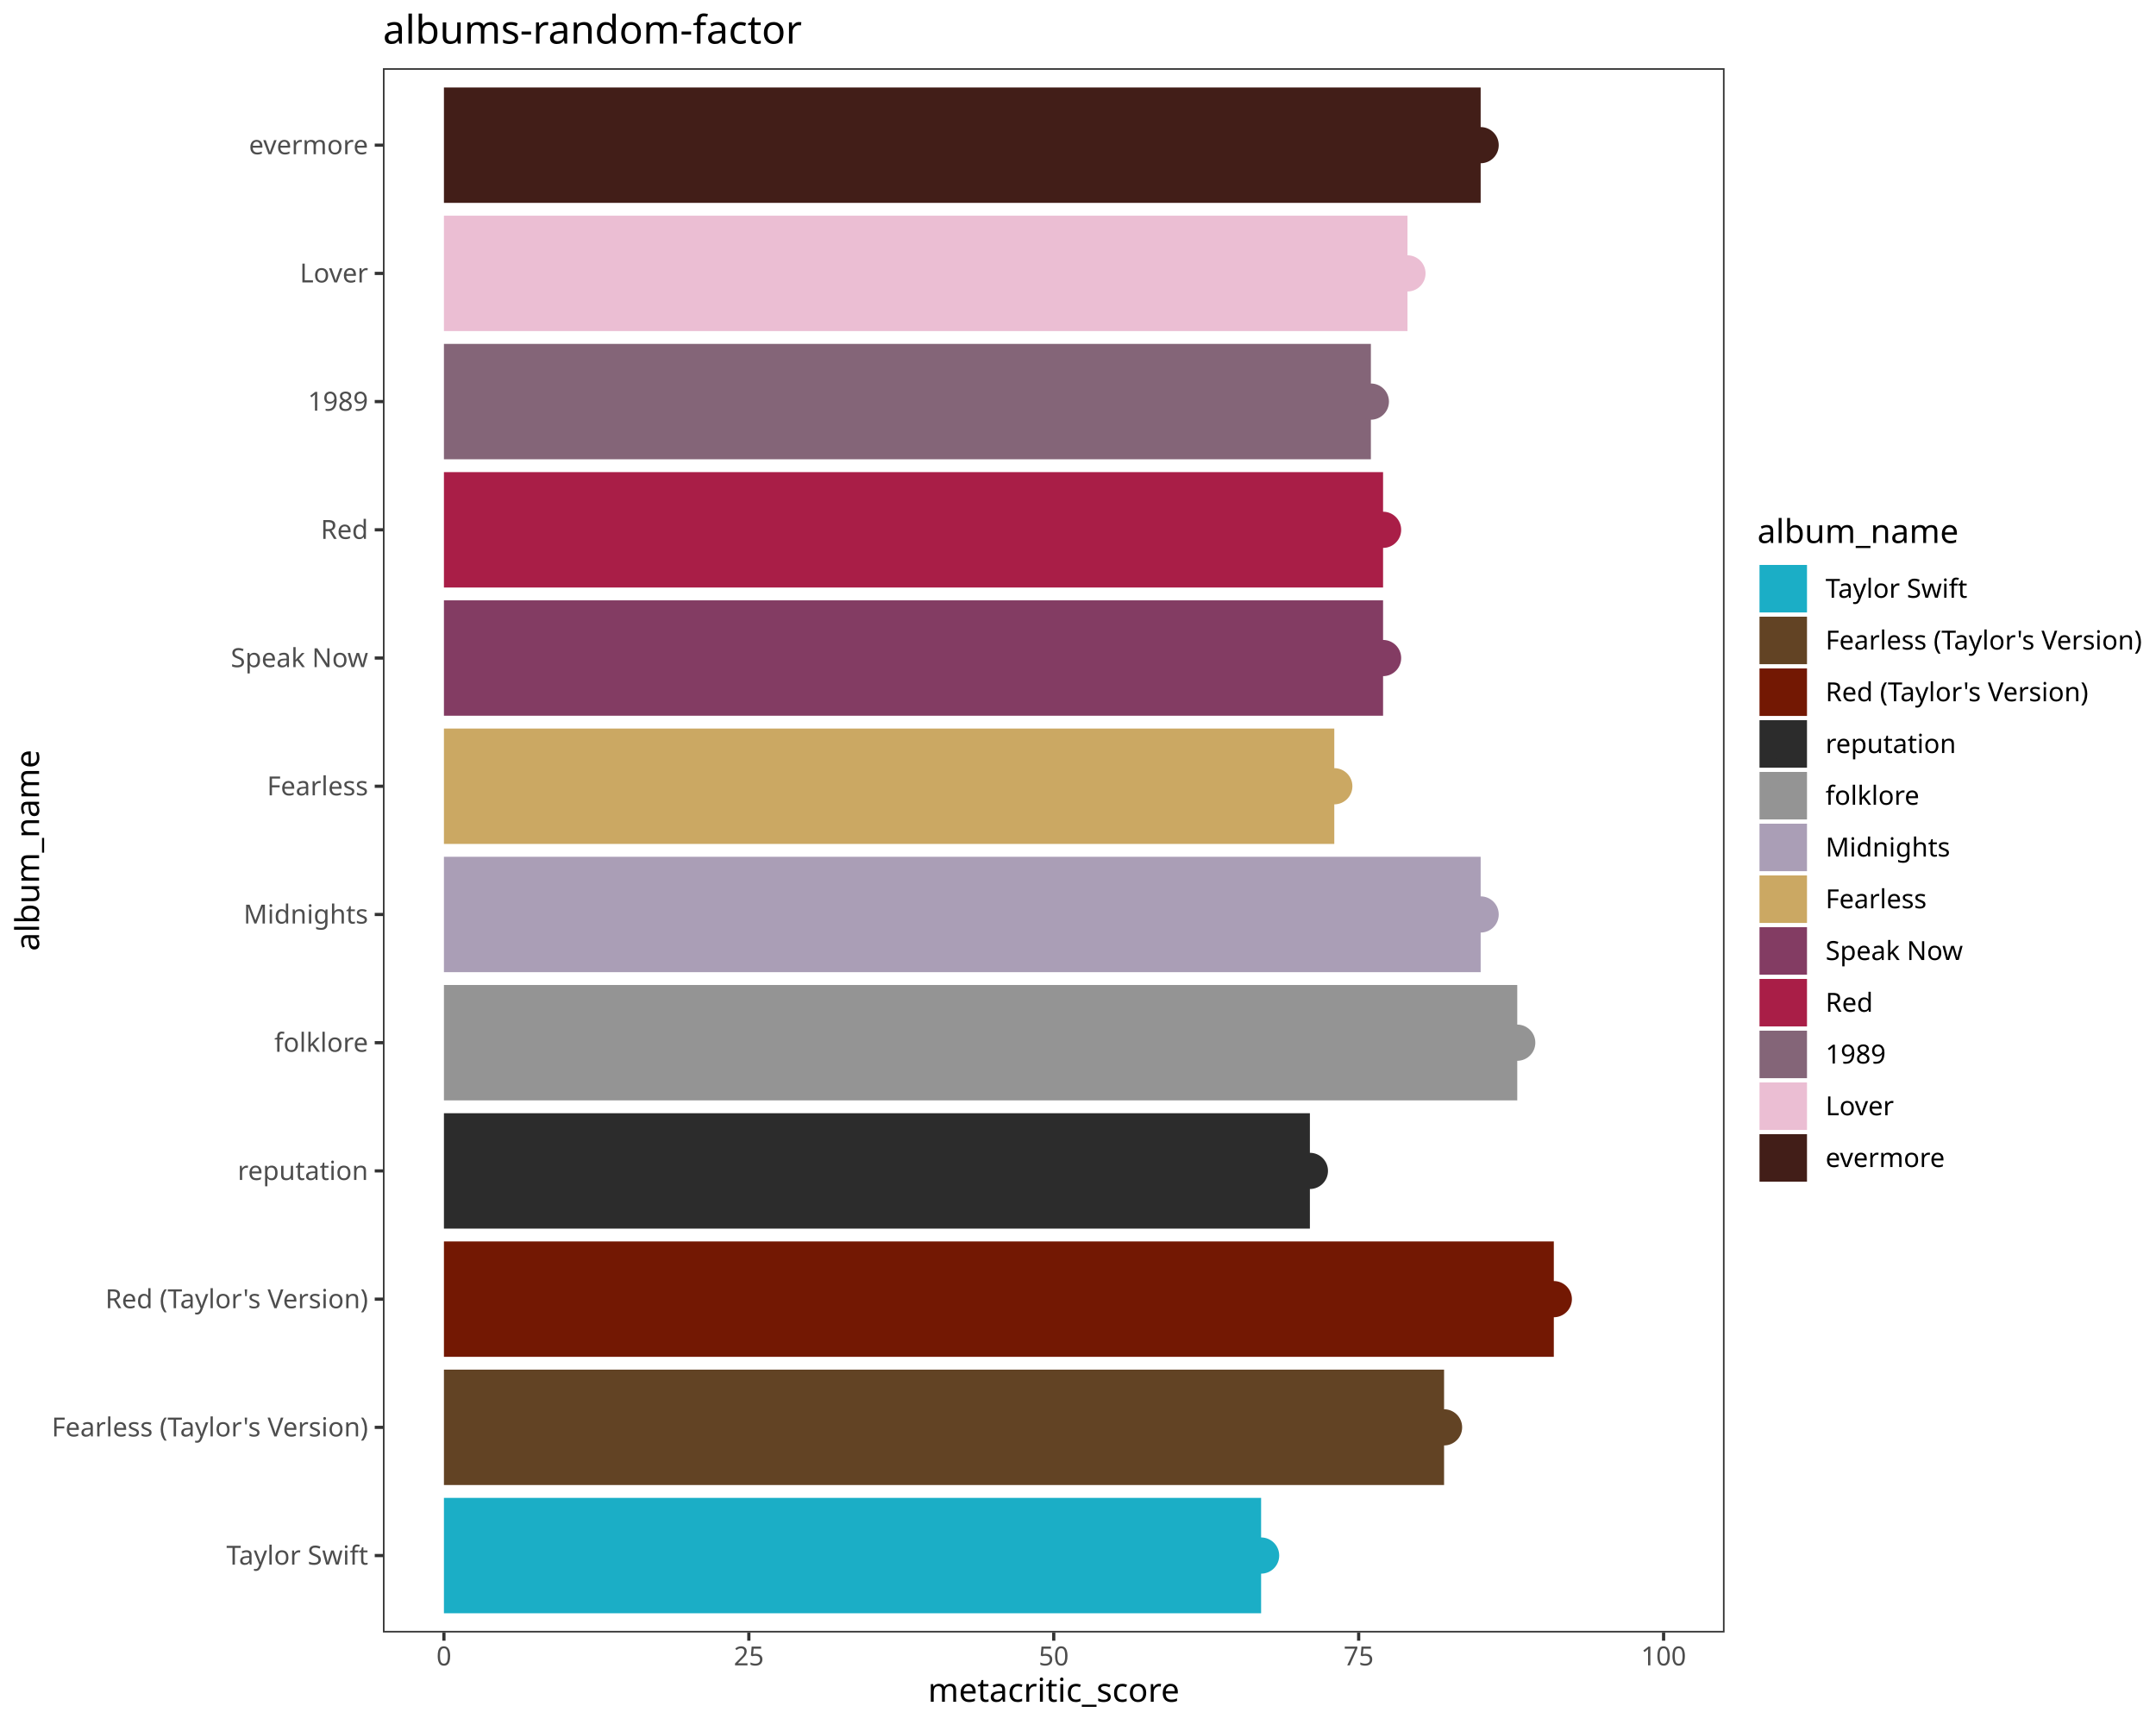
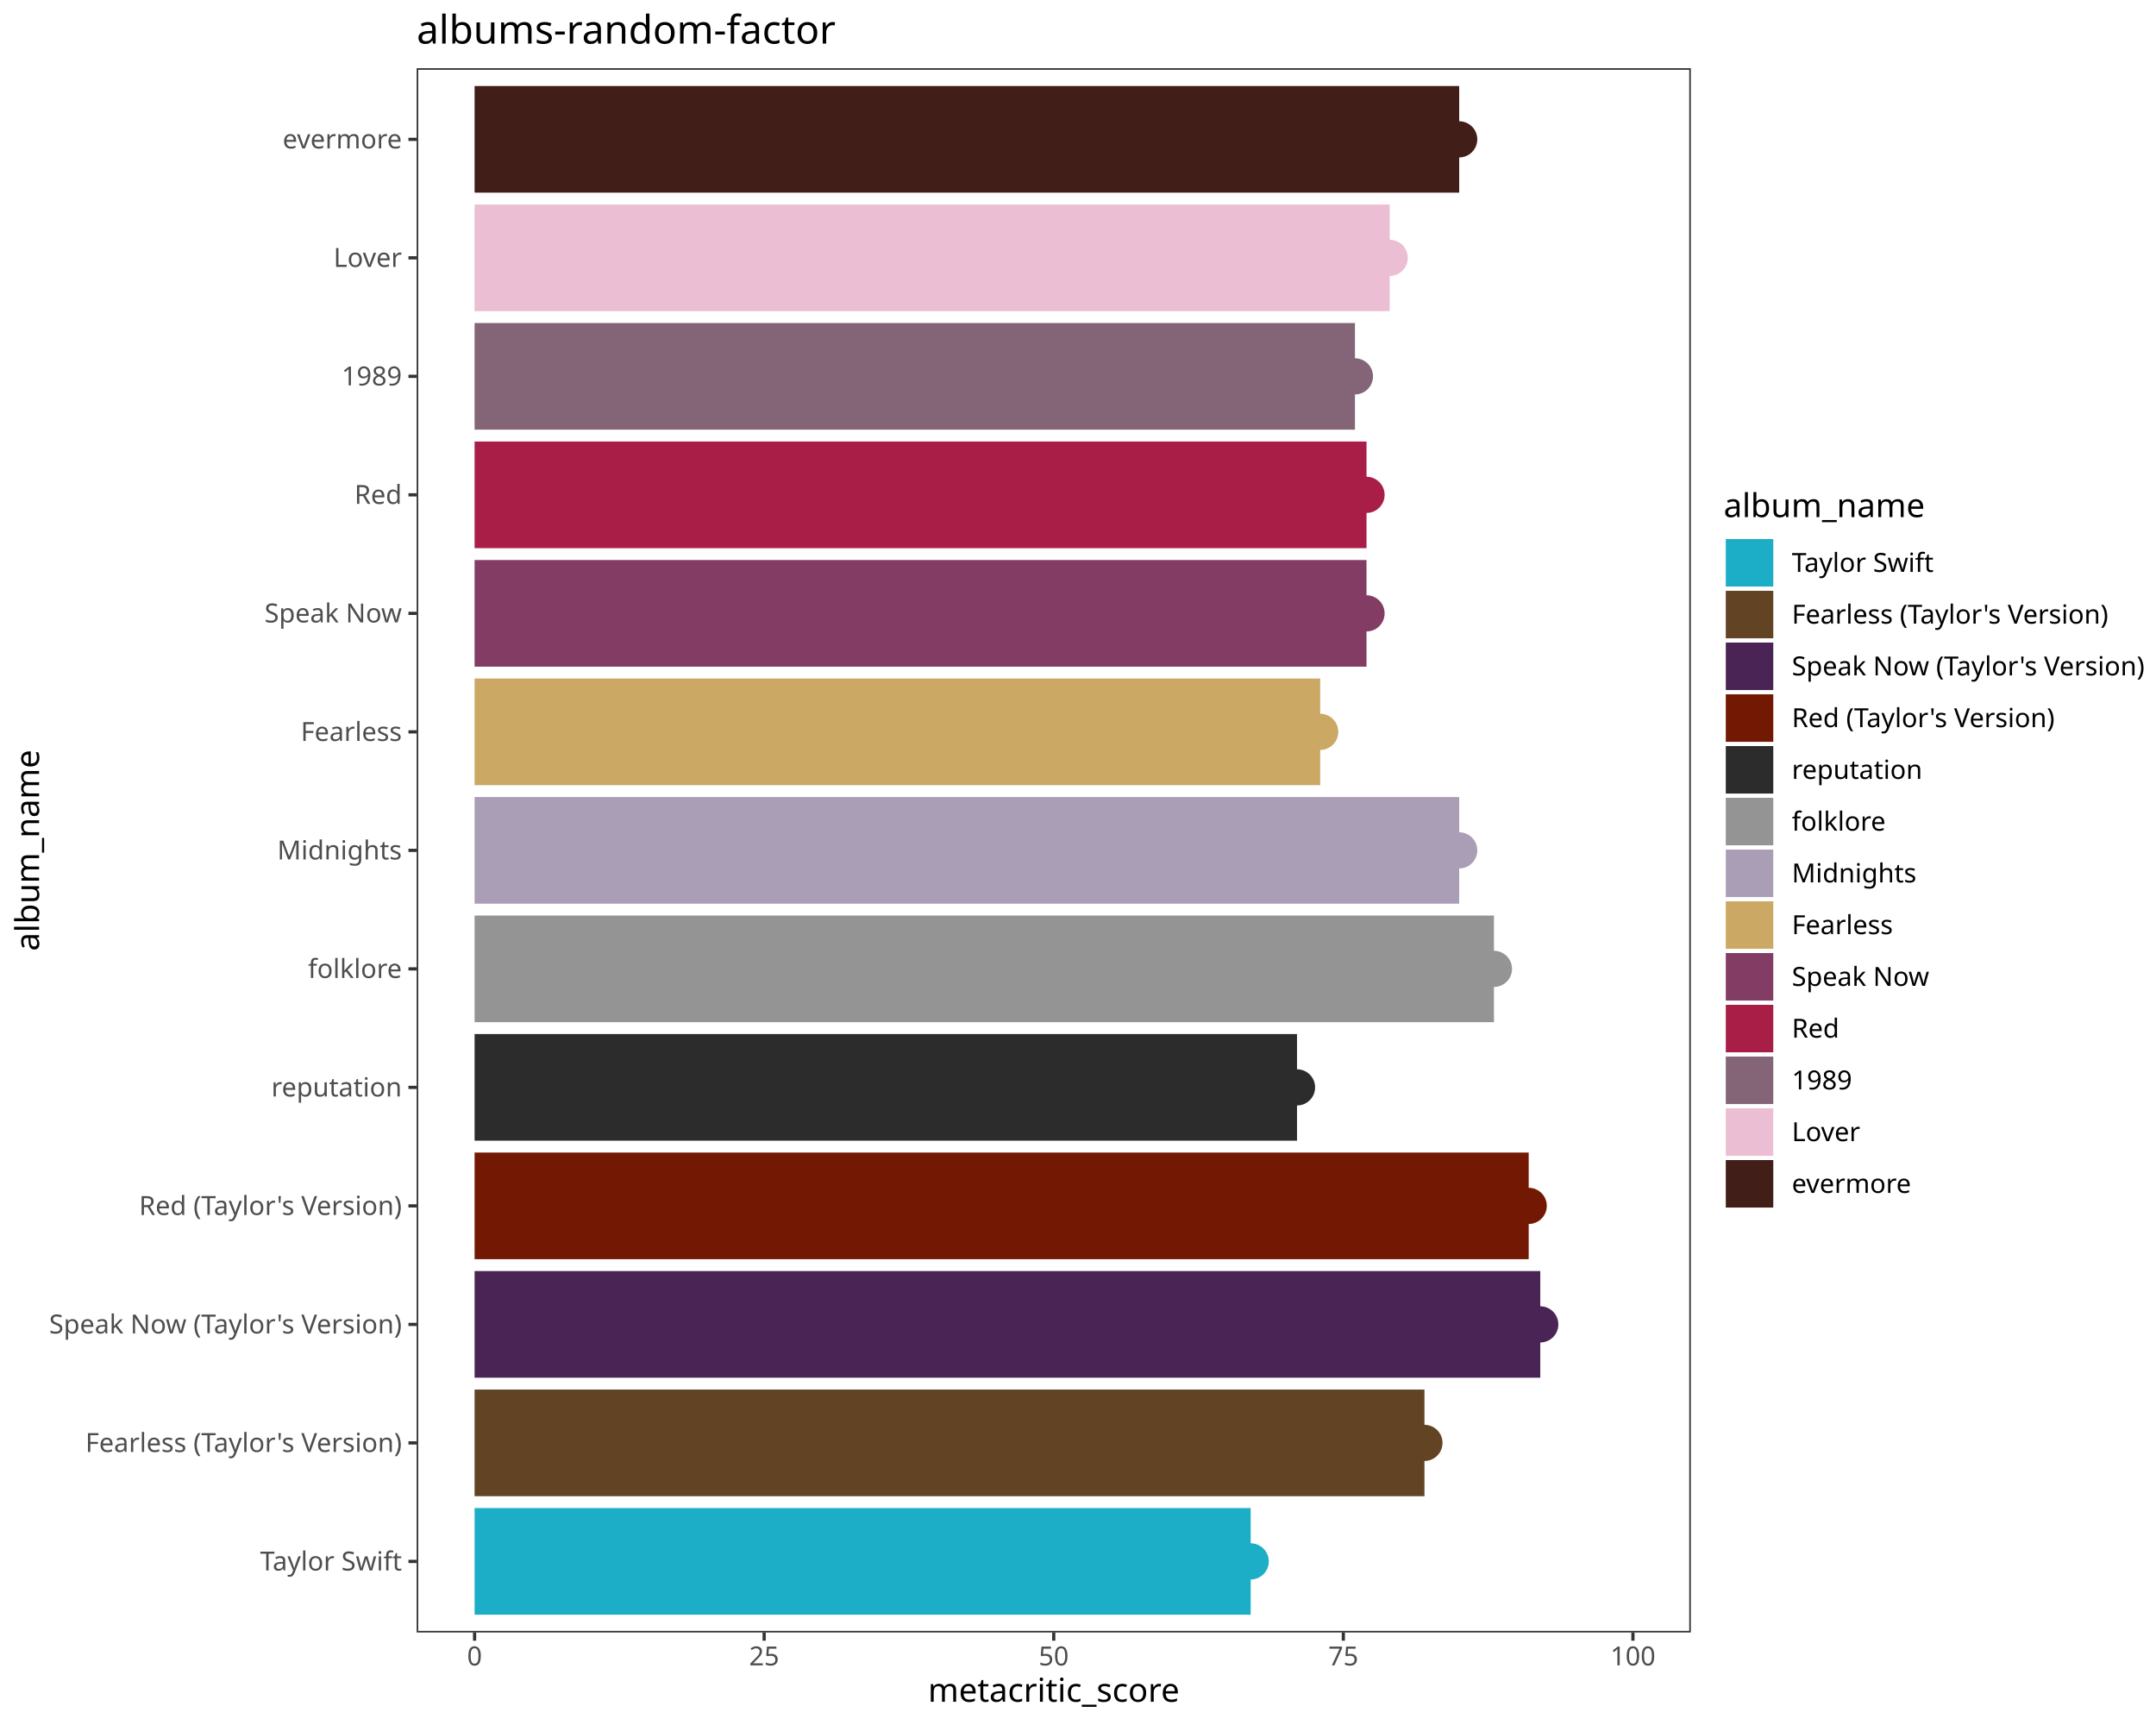
<svg xmlns="http://www.w3.org/2000/svg" class="svglite" data-engine-version="2.0" width="720.00pt" height="576.00pt" viewBox="0 0 720.00 576.00">
  <defs>
    <style type="text/css">
    .svglite line, .svglite polyline, .svglite polygon, .svglite path, .svglite rect, .svglite circle {
      fill: none;
      stroke: #000000;
      stroke-linecap: round;
      stroke-linejoin: round;
      stroke-miterlimit: 10.00;
    }
  </style>
  </defs>
  <rect width="100%" height="100%" style="stroke: none; fill: #FFFFFF;" />
  <defs>
    <clipPath id="cpMC4wMHw3MjAuMDB8MC4wMHw1NzYuMDA=">
      <rect x="0.00" y="0.00" width="720.00" height="576.00" />
    </clipPath>
  </defs>
  <g clip-path="url(#cpMC4wMHw3MjAuMDB8MC4wMHw1NzYuMDA=)">
    <rect x="0.00" y="0.00" width="720.00" height="576.00" style="stroke-width: 1.07; stroke: #FFFFFF; fill: #FFFFFF;" />
  </g>
  <defs>
-     <clipPath id="cpMTI3Ljg4fDU3NS45M3wyMi43OHw1NDUuMTE=">
-       <rect x="127.88" y="22.78" width="448.04" height="522.33" />
+     <clipPath id="cpMTM5LjE0fDU2NC42NnwyMi43OHw1NDUuMTE=">
+       <rect x="139.14" y="22.78" width="425.52" height="522.33" />
    </clipPath>
  </defs>
-   <g clip-path="url(#cpMTI3Ljg4fDU3NS45M3wyMi43OHw1NDUuMTE=)">
-     <rect x="127.88" y="22.78" width="448.04" height="522.33" style="stroke-width: 1.07; stroke: none; fill: #FFFFFF;" />
-     <rect x="148.25" y="500.16" width="272.90" height="38.53" style="stroke-width: 1.07; stroke: none; stroke-linecap: butt; stroke-linejoin: miter; fill: #1BAEC6;" />
-     <rect x="148.25" y="243.27" width="297.34" height="38.53" style="stroke-width: 1.07; stroke: none; stroke-linecap: butt; stroke-linejoin: miter; fill: #CBA863;" />
-     <rect x="148.25" y="200.46" width="313.63" height="38.53" style="stroke-width: 1.07; stroke: none; stroke-linecap: butt; stroke-linejoin: miter; fill: #833C63;" />
-     <rect x="148.25" y="157.65" width="313.63" height="38.53" style="stroke-width: 1.07; stroke: none; stroke-linecap: butt; stroke-linejoin: miter; fill: #A91E47;" />
-     <rect x="148.25" y="114.83" width="309.56" height="38.53" style="stroke-width: 1.07; stroke: none; stroke-linecap: butt; stroke-linejoin: miter; fill: #846578;" />
-     <rect x="148.25" y="371.72" width="289.19" height="38.53" style="stroke-width: 1.07; stroke: none; stroke-linecap: butt; stroke-linejoin: miter; fill: #2C2C2C;" />
-     <rect x="148.25" y="72.02" width="321.78" height="38.53" style="stroke-width: 1.07; stroke: none; stroke-linecap: butt; stroke-linejoin: miter; fill: #EBBED3;" />
-     <rect x="148.25" y="328.90" width="358.44" height="38.53" style="stroke-width: 1.07; stroke: none; stroke-linecap: butt; stroke-linejoin: miter; fill: #949494;" />
-     <rect x="148.25" y="29.21" width="346.22" height="38.53" style="stroke-width: 1.07; stroke: none; stroke-linecap: butt; stroke-linejoin: miter; fill: #421E18;" />
-     <rect x="148.25" y="457.34" width="334.00" height="38.53" style="stroke-width: 1.07; stroke: none; stroke-linecap: butt; stroke-linejoin: miter; fill: #624324;" />
-     <rect x="148.25" y="414.53" width="370.65" height="38.53" style="stroke-width: 1.07; stroke: none; stroke-linecap: butt; stroke-linejoin: miter; fill: #731803;" />
-     <rect x="148.25" y="286.09" width="346.22" height="38.53" style="stroke-width: 1.07; stroke: none; stroke-linecap: butt; stroke-linejoin: miter; fill: #AA9EB6;" />
-     <circle cx="421.15" cy="519.42" r="5.69" style="stroke-width: 0.71; stroke: #1BAEC6; fill: #1BAEC6;" />
-     <circle cx="445.59" cy="262.54" r="5.69" style="stroke-width: 0.71; stroke: #CBA863; fill: #CBA863;" />
-     <circle cx="461.88" cy="219.73" r="5.69" style="stroke-width: 0.71; stroke: #833C63; fill: #833C63;" />
-     <circle cx="461.88" cy="176.91" r="5.69" style="stroke-width: 0.71; stroke: #A91E47; fill: #A91E47;" />
-     <circle cx="457.80" cy="134.10" r="5.69" style="stroke-width: 0.71; stroke: #846578; fill: #846578;" />
-     <circle cx="437.44" cy="390.98" r="5.69" style="stroke-width: 0.71; stroke: #2C2C2C; fill: #2C2C2C;" />
-     <circle cx="470.02" cy="91.29" r="5.69" style="stroke-width: 0.71; stroke: #EBBED3; fill: #EBBED3;" />
-     <circle cx="506.68" cy="348.17" r="5.69" style="stroke-width: 0.71; stroke: #949494; fill: #949494;" />
-     <circle cx="494.46" cy="48.47" r="5.69" style="stroke-width: 0.71; stroke: #421E18; fill: #421E18;" />
-     <circle cx="482.24" cy="476.61" r="5.69" style="stroke-width: 0.71; stroke: #624324; fill: #624324;" />
-     <circle cx="518.90" cy="433.80" r="5.69" style="stroke-width: 0.71; stroke: #731803; fill: #731803;" />
-     <circle cx="494.46" cy="305.35" r="5.69" style="stroke-width: 0.71; stroke: #AA9EB6; fill: #AA9EB6;" />
-     <rect x="127.88" y="22.78" width="448.04" height="522.33" style="stroke-width: 1.07; stroke: #333333;" />
+   <g clip-path="url(#cpMTM5LjE0fDU2NC42NnwyMi43OHw1NDUuMTE=)">
+     <rect x="139.14" y="22.78" width="425.52" height="522.33" style="stroke-width: 1.07; stroke: none; fill: #FFFFFF;" />
+     <rect x="158.49" y="503.56" width="259.18" height="35.61" style="stroke-width: 1.07; stroke: none; stroke-linecap: butt; stroke-linejoin: miter; fill: #1BAEC6;" />
+     <rect x="158.49" y="226.57" width="282.39" height="35.61" style="stroke-width: 1.07; stroke: none; stroke-linecap: butt; stroke-linejoin: miter; fill: #CBA863;" />
+     <rect x="158.49" y="187.00" width="297.86" height="35.61" style="stroke-width: 1.07; stroke: none; stroke-linecap: butt; stroke-linejoin: miter; fill: #833C63;" />
+     <rect x="158.49" y="147.43" width="297.86" height="35.61" style="stroke-width: 1.07; stroke: none; stroke-linecap: butt; stroke-linejoin: miter; fill: #A91E47;" />
+     <rect x="158.49" y="107.86" width="294.00" height="35.61" style="stroke-width: 1.07; stroke: none; stroke-linecap: butt; stroke-linejoin: miter; fill: #846578;" />
+     <rect x="158.49" y="345.28" width="274.65" height="35.61" style="stroke-width: 1.07; stroke: none; stroke-linecap: butt; stroke-linejoin: miter; fill: #2C2C2C;" />
+     <rect x="158.49" y="68.29" width="305.60" height="35.61" style="stroke-width: 1.07; stroke: none; stroke-linecap: butt; stroke-linejoin: miter; fill: #EBBED3;" />
+     <rect x="158.49" y="305.71" width="340.42" height="35.61" style="stroke-width: 1.07; stroke: none; stroke-linecap: butt; stroke-linejoin: miter; fill: #949494;" />
+     <rect x="158.49" y="28.72" width="328.81" height="35.61" style="stroke-width: 1.07; stroke: none; stroke-linecap: butt; stroke-linejoin: miter; fill: #421E18;" />
+     <rect x="158.49" y="463.99" width="317.21" height="35.61" style="stroke-width: 1.07; stroke: none; stroke-linecap: butt; stroke-linejoin: miter; fill: #624324;" />
+     <rect x="158.49" y="384.85" width="352.02" height="35.61" style="stroke-width: 1.07; stroke: none; stroke-linecap: butt; stroke-linejoin: miter; fill: #731803;" />
+     <rect x="158.49" y="266.14" width="328.81" height="35.61" style="stroke-width: 1.07; stroke: none; stroke-linecap: butt; stroke-linejoin: miter; fill: #AA9EB6;" />
+     <rect x="158.49" y="424.42" width="355.89" height="35.61" style="stroke-width: 1.07; stroke: none; stroke-linecap: butt; stroke-linejoin: miter; fill: #4A2454;" />
+     <circle cx="417.67" cy="521.37" r="5.69" style="stroke-width: 0.71; stroke: #1BAEC6; fill: #1BAEC6;" />
+     <circle cx="440.88" cy="244.38" r="5.69" style="stroke-width: 0.71; stroke: #CBA863; fill: #CBA863;" />
+     <circle cx="456.35" cy="204.81" r="5.69" style="stroke-width: 0.71; stroke: #833C63; fill: #833C63;" />
+     <circle cx="456.35" cy="165.24" r="5.69" style="stroke-width: 0.71; stroke: #A91E47; fill: #A91E47;" />
+     <circle cx="452.48" cy="125.67" r="5.69" style="stroke-width: 0.71; stroke: #846578; fill: #846578;" />
+     <circle cx="433.14" cy="363.09" r="5.69" style="stroke-width: 0.71; stroke: #2C2C2C; fill: #2C2C2C;" />
+     <circle cx="464.09" cy="86.10" r="5.69" style="stroke-width: 0.71; stroke: #EBBED3; fill: #EBBED3;" />
+     <circle cx="498.90" cy="323.52" r="5.69" style="stroke-width: 0.71; stroke: #949494; fill: #949494;" />
+     <circle cx="487.30" cy="46.53" r="5.69" style="stroke-width: 0.71; stroke: #421E18; fill: #421E18;" />
+     <circle cx="475.69" cy="481.80" r="5.69" style="stroke-width: 0.71; stroke: #624324; fill: #624324;" />
+     <circle cx="510.51" cy="402.66" r="5.69" style="stroke-width: 0.71; stroke: #731803; fill: #731803;" />
+     <circle cx="487.30" cy="283.95" r="5.69" style="stroke-width: 0.71; stroke: #AA9EB6; fill: #AA9EB6;" />
+     <circle cx="514.37" cy="442.23" r="5.69" style="stroke-width: 0.71; stroke: #4A2454; fill: #4A2454;" />
+     <rect x="139.14" y="22.78" width="425.52" height="522.33" style="stroke-width: 1.07; stroke: #333333;" />
  </g>
  <g clip-path="url(#cpMC4wMHw3MjAuMDB8MC4wMHw1NzYuMDA=)">
-     <text x="122.95" y="522.45" text-anchor="end" style="font-size: 8.80px; fill: #4D4D4D; font-family: sans;" textLength="45.97px" lengthAdjust="spacingAndGlyphs">Taylor Swift</text>
-     <text x="122.95" y="479.64" text-anchor="end" style="font-size: 8.80px; fill: #4D4D4D; font-family: sans;" textLength="104.88px" lengthAdjust="spacingAndGlyphs">Fearless (Taylor's Version)</text>
-     <text x="122.95" y="436.82" text-anchor="end" style="font-size: 8.80px; fill: #4D4D4D; font-family: sans;" textLength="87.27px" lengthAdjust="spacingAndGlyphs">Red (Taylor's Version)</text>
-     <text x="122.95" y="394.01" text-anchor="end" style="font-size: 8.80px; fill: #4D4D4D; font-family: sans;" textLength="39.14px" lengthAdjust="spacingAndGlyphs">reputation</text>
-     <text x="122.95" y="351.20" text-anchor="end" style="font-size: 8.80px; fill: #4D4D4D; font-family: sans;" textLength="28.37px" lengthAdjust="spacingAndGlyphs">folklore</text>
-     <text x="122.95" y="308.38" text-anchor="end" style="font-size: 8.80px; fill: #4D4D4D; font-family: sans;" textLength="37.67px" lengthAdjust="spacingAndGlyphs">Midnights</text>
-     <text x="122.95" y="265.57" text-anchor="end" style="font-size: 8.80px; fill: #4D4D4D; font-family: sans;" textLength="33.75px" lengthAdjust="spacingAndGlyphs">Fearless</text>
-     <text x="122.95" y="222.76" text-anchor="end" style="font-size: 8.80px; fill: #4D4D4D; font-family: sans;" textLength="45.01px" lengthAdjust="spacingAndGlyphs">Speak Now</text>
-     <text x="122.95" y="179.94" text-anchor="end" style="font-size: 8.80px; fill: #4D4D4D; font-family: sans;" textLength="16.15px" lengthAdjust="spacingAndGlyphs">Red</text>
-     <text x="122.95" y="137.13" text-anchor="end" style="font-size: 8.80px; fill: #4D4D4D; font-family: sans;" textLength="19.58px" lengthAdjust="spacingAndGlyphs">1989</text>
-     <text x="122.95" y="94.31" text-anchor="end" style="font-size: 8.80px; fill: #4D4D4D; font-family: sans;" textLength="22.02px" lengthAdjust="spacingAndGlyphs">Lover</text>
-     <text x="122.95" y="51.50" text-anchor="end" style="font-size: 8.80px; fill: #4D4D4D; font-family: sans;" textLength="37.18px" lengthAdjust="spacingAndGlyphs">evermore</text>
-     <polyline points="125.14,519.42 127.88,519.42 " style="stroke-width: 1.07; stroke: #333333; stroke-linecap: butt;" />
-     <polyline points="125.14,476.61 127.88,476.61 " style="stroke-width: 1.07; stroke: #333333; stroke-linecap: butt;" />
-     <polyline points="125.14,433.80 127.88,433.80 " style="stroke-width: 1.07; stroke: #333333; stroke-linecap: butt;" />
-     <polyline points="125.14,390.98 127.88,390.98 " style="stroke-width: 1.07; stroke: #333333; stroke-linecap: butt;" />
-     <polyline points="125.14,348.17 127.88,348.17 " style="stroke-width: 1.07; stroke: #333333; stroke-linecap: butt;" />
-     <polyline points="125.14,305.35 127.88,305.35 " style="stroke-width: 1.07; stroke: #333333; stroke-linecap: butt;" />
-     <polyline points="125.14,262.54 127.88,262.54 " style="stroke-width: 1.07; stroke: #333333; stroke-linecap: butt;" />
-     <polyline points="125.14,219.73 127.88,219.73 " style="stroke-width: 1.07; stroke: #333333; stroke-linecap: butt;" />
-     <polyline points="125.14,176.91 127.88,176.91 " style="stroke-width: 1.07; stroke: #333333; stroke-linecap: butt;" />
-     <polyline points="125.14,134.10 127.88,134.10 " style="stroke-width: 1.07; stroke: #333333; stroke-linecap: butt;" />
-     <polyline points="125.14,91.29 127.88,91.29 " style="stroke-width: 1.07; stroke: #333333; stroke-linecap: butt;" />
-     <polyline points="125.14,48.47 127.88,48.47 " style="stroke-width: 1.07; stroke: #333333; stroke-linecap: butt;" />
-     <polyline points="148.25,547.85 148.25,545.11 " style="stroke-width: 1.07; stroke: #333333; stroke-linecap: butt;" />
-     <polyline points="250.08,547.85 250.08,545.11 " style="stroke-width: 1.07; stroke: #333333; stroke-linecap: butt;" />
+     <text x="134.21" y="524.40" text-anchor="end" style="font-size: 8.80px; fill: #4D4D4D; font-family: sans;" textLength="45.97px" lengthAdjust="spacingAndGlyphs">Taylor Swift</text>
+     <text x="134.21" y="484.83" text-anchor="end" style="font-size: 8.80px; fill: #4D4D4D; font-family: sans;" textLength="104.88px" lengthAdjust="spacingAndGlyphs">Fearless (Taylor's Version)</text>
+     <text x="134.21" y="445.26" text-anchor="end" style="font-size: 8.80px; fill: #4D4D4D; font-family: sans;" textLength="116.14px" lengthAdjust="spacingAndGlyphs">Speak Now (Taylor's Version)</text>
+     <text x="134.21" y="405.69" text-anchor="end" style="font-size: 8.80px; fill: #4D4D4D; font-family: sans;" textLength="87.27px" lengthAdjust="spacingAndGlyphs">Red (Taylor's Version)</text>
+     <text x="134.21" y="366.12" text-anchor="end" style="font-size: 8.80px; fill: #4D4D4D; font-family: sans;" textLength="39.14px" lengthAdjust="spacingAndGlyphs">reputation</text>
+     <text x="134.21" y="326.55" text-anchor="end" style="font-size: 8.80px; fill: #4D4D4D; font-family: sans;" textLength="28.37px" lengthAdjust="spacingAndGlyphs">folklore</text>
+     <text x="134.21" y="286.98" text-anchor="end" style="font-size: 8.80px; fill: #4D4D4D; font-family: sans;" textLength="37.67px" lengthAdjust="spacingAndGlyphs">Midnights</text>
+     <text x="134.21" y="247.41" text-anchor="end" style="font-size: 8.80px; fill: #4D4D4D; font-family: sans;" textLength="33.75px" lengthAdjust="spacingAndGlyphs">Fearless</text>
+     <text x="134.21" y="207.84" text-anchor="end" style="font-size: 8.80px; fill: #4D4D4D; font-family: sans;" textLength="45.01px" lengthAdjust="spacingAndGlyphs">Speak Now</text>
+     <text x="134.21" y="168.26" text-anchor="end" style="font-size: 8.80px; fill: #4D4D4D; font-family: sans;" textLength="16.15px" lengthAdjust="spacingAndGlyphs">Red</text>
+     <text x="134.21" y="128.69" text-anchor="end" style="font-size: 8.80px; fill: #4D4D4D; font-family: sans;" textLength="19.58px" lengthAdjust="spacingAndGlyphs">1989</text>
+     <text x="134.21" y="89.12" text-anchor="end" style="font-size: 8.80px; fill: #4D4D4D; font-family: sans;" textLength="22.02px" lengthAdjust="spacingAndGlyphs">Lover</text>
+     <text x="134.21" y="49.55" text-anchor="end" style="font-size: 8.80px; fill: #4D4D4D; font-family: sans;" textLength="37.18px" lengthAdjust="spacingAndGlyphs">evermore</text>
+     <polyline points="136.40,521.37 139.14,521.37 " style="stroke-width: 1.07; stroke: #333333; stroke-linecap: butt;" />
+     <polyline points="136.40,481.80 139.14,481.80 " style="stroke-width: 1.07; stroke: #333333; stroke-linecap: butt;" />
+     <polyline points="136.40,442.23 139.14,442.23 " style="stroke-width: 1.07; stroke: #333333; stroke-linecap: butt;" />
+     <polyline points="136.40,402.66 139.14,402.66 " style="stroke-width: 1.07; stroke: #333333; stroke-linecap: butt;" />
+     <polyline points="136.40,363.09 139.14,363.09 " style="stroke-width: 1.07; stroke: #333333; stroke-linecap: butt;" />
+     <polyline points="136.40,323.52 139.14,323.52 " style="stroke-width: 1.07; stroke: #333333; stroke-linecap: butt;" />
+     <polyline points="136.40,283.95 139.14,283.95 " style="stroke-width: 1.07; stroke: #333333; stroke-linecap: butt;" />
+     <polyline points="136.40,244.38 139.14,244.38 " style="stroke-width: 1.07; stroke: #333333; stroke-linecap: butt;" />
+     <polyline points="136.40,204.81 139.14,204.81 " style="stroke-width: 1.07; stroke: #333333; stroke-linecap: butt;" />
+     <polyline points="136.40,165.24 139.14,165.24 " style="stroke-width: 1.07; stroke: #333333; stroke-linecap: butt;" />
+     <polyline points="136.40,125.67 139.14,125.67 " style="stroke-width: 1.07; stroke: #333333; stroke-linecap: butt;" />
+     <polyline points="136.40,86.10 139.14,86.10 " style="stroke-width: 1.07; stroke: #333333; stroke-linecap: butt;" />
+     <polyline points="136.40,46.53 139.14,46.53 " style="stroke-width: 1.07; stroke: #333333; stroke-linecap: butt;" />
+     <polyline points="158.49,547.85 158.49,545.11 " style="stroke-width: 1.07; stroke: #333333; stroke-linecap: butt;" />
+     <polyline points="255.19,547.85 255.19,545.11 " style="stroke-width: 1.07; stroke: #333333; stroke-linecap: butt;" />
    <polyline points="351.90,547.85 351.90,545.11 " style="stroke-width: 1.07; stroke: #333333; stroke-linecap: butt;" />
-     <polyline points="453.73,547.85 453.73,545.11 " style="stroke-width: 1.07; stroke: #333333; stroke-linecap: butt;" />
-     <polyline points="555.56,547.85 555.56,545.11 " style="stroke-width: 1.07; stroke: #333333; stroke-linecap: butt;" />
-     <text x="148.25" y="556.10" text-anchor="middle" style="font-size: 8.80px; fill: #4D4D4D; font-family: sans;" textLength="4.89px" lengthAdjust="spacingAndGlyphs">0</text>
-     <text x="250.08" y="556.10" text-anchor="middle" style="font-size: 8.80px; fill: #4D4D4D; font-family: sans;" textLength="9.79px" lengthAdjust="spacingAndGlyphs">25</text>
+     <polyline points="448.61,547.85 448.61,545.11 " style="stroke-width: 1.07; stroke: #333333; stroke-linecap: butt;" />
+     <polyline points="545.32,547.85 545.32,545.11 " style="stroke-width: 1.07; stroke: #333333; stroke-linecap: butt;" />
+     <text x="158.49" y="556.10" text-anchor="middle" style="font-size: 8.80px; fill: #4D4D4D; font-family: sans;" textLength="4.89px" lengthAdjust="spacingAndGlyphs">0</text>
+     <text x="255.19" y="556.10" text-anchor="middle" style="font-size: 8.80px; fill: #4D4D4D; font-family: sans;" textLength="9.79px" lengthAdjust="spacingAndGlyphs">25</text>
    <text x="351.90" y="556.10" text-anchor="middle" style="font-size: 8.80px; fill: #4D4D4D; font-family: sans;" textLength="9.79px" lengthAdjust="spacingAndGlyphs">50</text>
-     <text x="453.73" y="556.10" text-anchor="middle" style="font-size: 8.80px; fill: #4D4D4D; font-family: sans;" textLength="9.79px" lengthAdjust="spacingAndGlyphs">75</text>
-     <text x="555.56" y="556.10" text-anchor="middle" style="font-size: 8.80px; fill: #4D4D4D; font-family: sans;" textLength="14.68px" lengthAdjust="spacingAndGlyphs">100</text>
+     <text x="448.61" y="556.10" text-anchor="middle" style="font-size: 8.80px; fill: #4D4D4D; font-family: sans;" textLength="9.79px" lengthAdjust="spacingAndGlyphs">75</text>
+     <text x="545.32" y="556.10" text-anchor="middle" style="font-size: 8.80px; fill: #4D4D4D; font-family: sans;" textLength="14.68px" lengthAdjust="spacingAndGlyphs">100</text>
    <text x="351.90" y="568.24" text-anchor="middle" style="font-size: 11.00px; font-family: sans;" textLength="80.10px" lengthAdjust="spacingAndGlyphs">metacritic_score</text>
    <text transform="translate(13.05,283.95) rotate(-90)" text-anchor="middle" style="font-size: 11.00px; font-family: sans;" textLength="63.60px" lengthAdjust="spacingAndGlyphs">album_name</text>
-     <rect x="586.88" y="172.60" width="127.64" height="222.69" style="stroke-width: 1.07; stroke: none; fill: #FFFFFF;" />
-     <text x="586.88" y="181.31" style="font-size: 11.00px; font-family: sans;" textLength="63.60px" lengthAdjust="spacingAndGlyphs">album_name</text>
-     <rect x="586.88" y="187.93" width="17.28" height="17.28" style="stroke-width: 1.07; stroke: none; fill: #FFFFFF;" />
-     <rect x="587.59" y="188.64" width="15.86" height="15.86" style="stroke-width: 1.07; stroke: none; stroke-linecap: butt; stroke-linejoin: miter; fill: #1BAEC6;" />
-     <circle cx="595.52" cy="196.57" r="5.69" style="stroke-width: 0.71; stroke: #1BAEC6; fill: #1BAEC6;" />
-     <rect x="586.88" y="205.21" width="17.28" height="17.28" style="stroke-width: 1.07; stroke: none; fill: #FFFFFF;" />
-     <rect x="587.59" y="205.92" width="15.86" height="15.86" style="stroke-width: 1.07; stroke: none; stroke-linecap: butt; stroke-linejoin: miter; fill: #624324;" />
-     <circle cx="595.52" cy="213.85" r="5.69" style="stroke-width: 0.71; stroke: #624324; fill: #624324;" />
-     <rect x="586.88" y="222.49" width="17.28" height="17.28" style="stroke-width: 1.07; stroke: none; fill: #FFFFFF;" />
-     <rect x="587.59" y="223.20" width="15.86" height="15.86" style="stroke-width: 1.07; stroke: none; stroke-linecap: butt; stroke-linejoin: miter; fill: #731803;" />
-     <circle cx="595.52" cy="231.13" r="5.69" style="stroke-width: 0.71; stroke: #731803; fill: #731803;" />
-     <rect x="586.88" y="239.77" width="17.28" height="17.28" style="stroke-width: 1.07; stroke: none; fill: #FFFFFF;" />
-     <rect x="587.59" y="240.48" width="15.86" height="15.86" style="stroke-width: 1.07; stroke: none; stroke-linecap: butt; stroke-linejoin: miter; fill: #2C2C2C;" />
-     <circle cx="595.52" cy="248.41" r="5.69" style="stroke-width: 0.71; stroke: #2C2C2C; fill: #2C2C2C;" />
-     <rect x="586.88" y="257.05" width="17.28" height="17.28" style="stroke-width: 1.07; stroke: none; fill: #FFFFFF;" />
-     <rect x="587.59" y="257.76" width="15.86" height="15.86" style="stroke-width: 1.07; stroke: none; stroke-linecap: butt; stroke-linejoin: miter; fill: #949494;" />
-     <circle cx="595.52" cy="265.69" r="5.69" style="stroke-width: 0.71; stroke: #949494; fill: #949494;" />
-     <rect x="586.88" y="274.33" width="17.28" height="17.28" style="stroke-width: 1.07; stroke: none; fill: #FFFFFF;" />
-     <rect x="587.59" y="275.04" width="15.86" height="15.86" style="stroke-width: 1.07; stroke: none; stroke-linecap: butt; stroke-linejoin: miter; fill: #AA9EB6;" />
-     <circle cx="595.52" cy="282.97" r="5.69" style="stroke-width: 0.71; stroke: #AA9EB6; fill: #AA9EB6;" />
-     <rect x="586.88" y="291.61" width="17.28" height="17.28" style="stroke-width: 1.07; stroke: none; fill: #FFFFFF;" />
-     <rect x="587.59" y="292.32" width="15.86" height="15.86" style="stroke-width: 1.07; stroke: none; stroke-linecap: butt; stroke-linejoin: miter; fill: #CBA863;" />
-     <circle cx="595.52" cy="300.25" r="5.69" style="stroke-width: 0.71; stroke: #CBA863; fill: #CBA863;" />
-     <rect x="586.88" y="308.89" width="17.28" height="17.28" style="stroke-width: 1.07; stroke: none; fill: #FFFFFF;" />
-     <rect x="587.59" y="309.60" width="15.86" height="15.86" style="stroke-width: 1.07; stroke: none; stroke-linecap: butt; stroke-linejoin: miter; fill: #833C63;" />
-     <circle cx="595.52" cy="317.53" r="5.69" style="stroke-width: 0.71; stroke: #833C63; fill: #833C63;" />
-     <rect x="586.88" y="326.17" width="17.28" height="17.28" style="stroke-width: 1.07; stroke: none; fill: #FFFFFF;" />
-     <rect x="587.59" y="326.88" width="15.86" height="15.86" style="stroke-width: 1.07; stroke: none; stroke-linecap: butt; stroke-linejoin: miter; fill: #A91E47;" />
-     <circle cx="595.52" cy="334.81" r="5.69" style="stroke-width: 0.71; stroke: #A91E47; fill: #A91E47;" />
-     <rect x="586.88" y="343.45" width="17.28" height="17.28" style="stroke-width: 1.07; stroke: none; fill: #FFFFFF;" />
-     <rect x="587.59" y="344.16" width="15.86" height="15.86" style="stroke-width: 1.07; stroke: none; stroke-linecap: butt; stroke-linejoin: miter; fill: #846578;" />
-     <circle cx="595.52" cy="352.09" r="5.69" style="stroke-width: 0.71; stroke: #846578; fill: #846578;" />
-     <rect x="586.88" y="360.73" width="17.28" height="17.28" style="stroke-width: 1.07; stroke: none; fill: #FFFFFF;" />
-     <rect x="587.59" y="361.44" width="15.86" height="15.86" style="stroke-width: 1.07; stroke: none; stroke-linecap: butt; stroke-linejoin: miter; fill: #EBBED3;" />
-     <circle cx="595.52" cy="369.37" r="5.69" style="stroke-width: 0.71; stroke: #EBBED3; fill: #EBBED3;" />
-     <rect x="586.88" y="378.01" width="17.28" height="17.28" style="stroke-width: 1.07; stroke: none; fill: #FFFFFF;" />
-     <rect x="587.59" y="378.72" width="15.86" height="15.86" style="stroke-width: 1.07; stroke: none; stroke-linecap: butt; stroke-linejoin: miter; fill: #421E18;" />
-     <circle cx="595.52" cy="386.65" r="5.69" style="stroke-width: 0.71; stroke: #421E18; fill: #421E18;" />
-     <text x="609.64" y="199.60" style="font-size: 8.80px; font-family: sans;" textLength="45.97px" lengthAdjust="spacingAndGlyphs">Taylor Swift</text>
-     <text x="609.64" y="216.88" style="font-size: 8.80px; font-family: sans;" textLength="104.88px" lengthAdjust="spacingAndGlyphs">Fearless (Taylor's Version)</text>
-     <text x="609.64" y="234.16" style="font-size: 8.80px; font-family: sans;" textLength="87.27px" lengthAdjust="spacingAndGlyphs">Red (Taylor's Version)</text>
-     <text x="609.64" y="251.44" style="font-size: 8.80px; font-family: sans;" textLength="39.14px" lengthAdjust="spacingAndGlyphs">reputation</text>
-     <text x="609.64" y="268.72" style="font-size: 8.80px; font-family: sans;" textLength="28.37px" lengthAdjust="spacingAndGlyphs">folklore</text>
-     <text x="609.64" y="286.00" style="font-size: 8.80px; font-family: sans;" textLength="37.67px" lengthAdjust="spacingAndGlyphs">Midnights</text>
-     <text x="609.64" y="303.28" style="font-size: 8.80px; font-family: sans;" textLength="33.75px" lengthAdjust="spacingAndGlyphs">Fearless</text>
-     <text x="609.64" y="320.56" style="font-size: 8.80px; font-family: sans;" textLength="45.01px" lengthAdjust="spacingAndGlyphs">Speak Now</text>
-     <text x="609.64" y="337.84" style="font-size: 8.80px; font-family: sans;" textLength="16.15px" lengthAdjust="spacingAndGlyphs">Red</text>
-     <text x="609.64" y="355.12" style="font-size: 8.80px; font-family: sans;" textLength="19.58px" lengthAdjust="spacingAndGlyphs">1989</text>
-     <text x="609.64" y="372.40" style="font-size: 8.80px; font-family: sans;" textLength="22.02px" lengthAdjust="spacingAndGlyphs">Lover</text>
-     <text x="609.64" y="389.68" style="font-size: 8.80px; font-family: sans;" textLength="37.18px" lengthAdjust="spacingAndGlyphs">evermore</text>
-     <text x="127.88" y="14.56" style="font-size: 13.20px; font-family: sans;" textLength="129.14px" lengthAdjust="spacingAndGlyphs">albums-random-factor</text>
+     <rect x="575.62" y="163.96" width="138.90" height="239.97" style="stroke-width: 1.07; stroke: none; fill: #FFFFFF;" />
+     <text x="575.62" y="172.67" style="font-size: 11.00px; font-family: sans;" textLength="63.60px" lengthAdjust="spacingAndGlyphs">album_name</text>
+     <rect x="575.62" y="179.29" width="17.28" height="17.28" style="stroke-width: 1.07; stroke: none; fill: #FFFFFF;" />
+     <rect x="576.33" y="180.00" width="15.86" height="15.86" style="stroke-width: 1.07; stroke: none; stroke-linecap: butt; stroke-linejoin: miter; fill: #1BAEC6;" />
+     <circle cx="584.26" cy="187.93" r="5.69" style="stroke-width: 0.71; stroke: #1BAEC6; fill: #1BAEC6;" />
+     <rect x="575.62" y="196.57" width="17.28" height="17.28" style="stroke-width: 1.07; stroke: none; fill: #FFFFFF;" />
+     <rect x="576.33" y="197.28" width="15.86" height="15.86" style="stroke-width: 1.07; stroke: none; stroke-linecap: butt; stroke-linejoin: miter; fill: #624324;" />
+     <circle cx="584.26" cy="205.21" r="5.69" style="stroke-width: 0.71; stroke: #624324; fill: #624324;" />
+     <rect x="575.62" y="213.85" width="17.28" height="17.28" style="stroke-width: 1.07; stroke: none; fill: #FFFFFF;" />
+     <rect x="576.33" y="214.56" width="15.86" height="15.86" style="stroke-width: 1.07; stroke: none; stroke-linecap: butt; stroke-linejoin: miter; fill: #4A2454;" />
+     <circle cx="584.26" cy="222.49" r="5.69" style="stroke-width: 0.71; stroke: #4A2454; fill: #4A2454;" />
+     <rect x="575.62" y="231.13" width="17.28" height="17.28" style="stroke-width: 1.07; stroke: none; fill: #FFFFFF;" />
+     <rect x="576.33" y="231.84" width="15.86" height="15.86" style="stroke-width: 1.07; stroke: none; stroke-linecap: butt; stroke-linejoin: miter; fill: #731803;" />
+     <circle cx="584.26" cy="239.77" r="5.69" style="stroke-width: 0.71; stroke: #731803; fill: #731803;" />
+     <rect x="575.62" y="248.41" width="17.28" height="17.28" style="stroke-width: 1.07; stroke: none; fill: #FFFFFF;" />
+     <rect x="576.33" y="249.12" width="15.86" height="15.86" style="stroke-width: 1.07; stroke: none; stroke-linecap: butt; stroke-linejoin: miter; fill: #2C2C2C;" />
+     <circle cx="584.26" cy="257.05" r="5.69" style="stroke-width: 0.71; stroke: #2C2C2C; fill: #2C2C2C;" />
+     <rect x="575.62" y="265.69" width="17.28" height="17.28" style="stroke-width: 1.07; stroke: none; fill: #FFFFFF;" />
+     <rect x="576.33" y="266.40" width="15.86" height="15.86" style="stroke-width: 1.07; stroke: none; stroke-linecap: butt; stroke-linejoin: miter; fill: #949494;" />
+     <circle cx="584.26" cy="274.33" r="5.69" style="stroke-width: 0.71; stroke: #949494; fill: #949494;" />
+     <rect x="575.62" y="282.97" width="17.28" height="17.28" style="stroke-width: 1.07; stroke: none; fill: #FFFFFF;" />
+     <rect x="576.33" y="283.68" width="15.86" height="15.86" style="stroke-width: 1.07; stroke: none; stroke-linecap: butt; stroke-linejoin: miter; fill: #AA9EB6;" />
+     <circle cx="584.26" cy="291.61" r="5.69" style="stroke-width: 0.71; stroke: #AA9EB6; fill: #AA9EB6;" />
+     <rect x="575.62" y="300.25" width="17.28" height="17.28" style="stroke-width: 1.07; stroke: none; fill: #FFFFFF;" />
+     <rect x="576.33" y="300.96" width="15.86" height="15.86" style="stroke-width: 1.07; stroke: none; stroke-linecap: butt; stroke-linejoin: miter; fill: #CBA863;" />
+     <circle cx="584.26" cy="308.89" r="5.69" style="stroke-width: 0.71; stroke: #CBA863; fill: #CBA863;" />
+     <rect x="575.62" y="317.53" width="17.28" height="17.28" style="stroke-width: 1.07; stroke: none; fill: #FFFFFF;" />
+     <rect x="576.33" y="318.24" width="15.86" height="15.86" style="stroke-width: 1.07; stroke: none; stroke-linecap: butt; stroke-linejoin: miter; fill: #833C63;" />
+     <circle cx="584.26" cy="326.17" r="5.69" style="stroke-width: 0.71; stroke: #833C63; fill: #833C63;" />
+     <rect x="575.62" y="334.81" width="17.28" height="17.28" style="stroke-width: 1.07; stroke: none; fill: #FFFFFF;" />
+     <rect x="576.33" y="335.52" width="15.86" height="15.86" style="stroke-width: 1.07; stroke: none; stroke-linecap: butt; stroke-linejoin: miter; fill: #A91E47;" />
+     <circle cx="584.26" cy="343.45" r="5.69" style="stroke-width: 0.71; stroke: #A91E47; fill: #A91E47;" />
+     <rect x="575.62" y="352.09" width="17.28" height="17.28" style="stroke-width: 1.07; stroke: none; fill: #FFFFFF;" />
+     <rect x="576.33" y="352.80" width="15.86" height="15.86" style="stroke-width: 1.07; stroke: none; stroke-linecap: butt; stroke-linejoin: miter; fill: #846578;" />
+     <circle cx="584.26" cy="360.73" r="5.69" style="stroke-width: 0.71; stroke: #846578; fill: #846578;" />
+     <rect x="575.62" y="369.37" width="17.28" height="17.28" style="stroke-width: 1.07; stroke: none; fill: #FFFFFF;" />
+     <rect x="576.33" y="370.08" width="15.86" height="15.86" style="stroke-width: 1.07; stroke: none; stroke-linecap: butt; stroke-linejoin: miter; fill: #EBBED3;" />
+     <circle cx="584.26" cy="378.01" r="5.69" style="stroke-width: 0.71; stroke: #EBBED3; fill: #EBBED3;" />
+     <rect x="575.62" y="386.65" width="17.28" height="17.28" style="stroke-width: 1.07; stroke: none; fill: #FFFFFF;" />
+     <rect x="576.33" y="387.36" width="15.86" height="15.86" style="stroke-width: 1.07; stroke: none; stroke-linecap: butt; stroke-linejoin: miter; fill: #421E18;" />
+     <circle cx="584.26" cy="395.29" r="5.69" style="stroke-width: 0.71; stroke: #421E18; fill: #421E18;" />
+     <text x="598.38" y="190.96" style="font-size: 8.80px; font-family: sans;" textLength="45.97px" lengthAdjust="spacingAndGlyphs">Taylor Swift</text>
+     <text x="598.38" y="208.24" style="font-size: 8.80px; font-family: sans;" textLength="104.88px" lengthAdjust="spacingAndGlyphs">Fearless (Taylor's Version)</text>
+     <text x="598.38" y="225.52" style="font-size: 8.80px; font-family: sans;" textLength="116.14px" lengthAdjust="spacingAndGlyphs">Speak Now (Taylor's Version)</text>
+     <text x="598.38" y="242.80" style="font-size: 8.80px; font-family: sans;" textLength="87.27px" lengthAdjust="spacingAndGlyphs">Red (Taylor's Version)</text>
+     <text x="598.38" y="260.08" style="font-size: 8.80px; font-family: sans;" textLength="39.14px" lengthAdjust="spacingAndGlyphs">reputation</text>
+     <text x="598.38" y="277.36" style="font-size: 8.80px; font-family: sans;" textLength="28.37px" lengthAdjust="spacingAndGlyphs">folklore</text>
+     <text x="598.38" y="294.64" style="font-size: 8.80px; font-family: sans;" textLength="37.67px" lengthAdjust="spacingAndGlyphs">Midnights</text>
+     <text x="598.38" y="311.92" style="font-size: 8.80px; font-family: sans;" textLength="33.75px" lengthAdjust="spacingAndGlyphs">Fearless</text>
+     <text x="598.38" y="329.20" style="font-size: 8.80px; font-family: sans;" textLength="45.01px" lengthAdjust="spacingAndGlyphs">Speak Now</text>
+     <text x="598.38" y="346.48" style="font-size: 8.80px; font-family: sans;" textLength="16.15px" lengthAdjust="spacingAndGlyphs">Red</text>
+     <text x="598.38" y="363.76" style="font-size: 8.80px; font-family: sans;" textLength="19.58px" lengthAdjust="spacingAndGlyphs">1989</text>
+     <text x="598.38" y="381.04" style="font-size: 8.80px; font-family: sans;" textLength="22.02px" lengthAdjust="spacingAndGlyphs">Lover</text>
+     <text x="598.38" y="398.32" style="font-size: 8.80px; font-family: sans;" textLength="37.18px" lengthAdjust="spacingAndGlyphs">evermore</text>
+     <text x="139.14" y="14.56" style="font-size: 13.20px; font-family: sans;" textLength="129.14px" lengthAdjust="spacingAndGlyphs">albums-random-factor</text>
  </g>
</svg>
